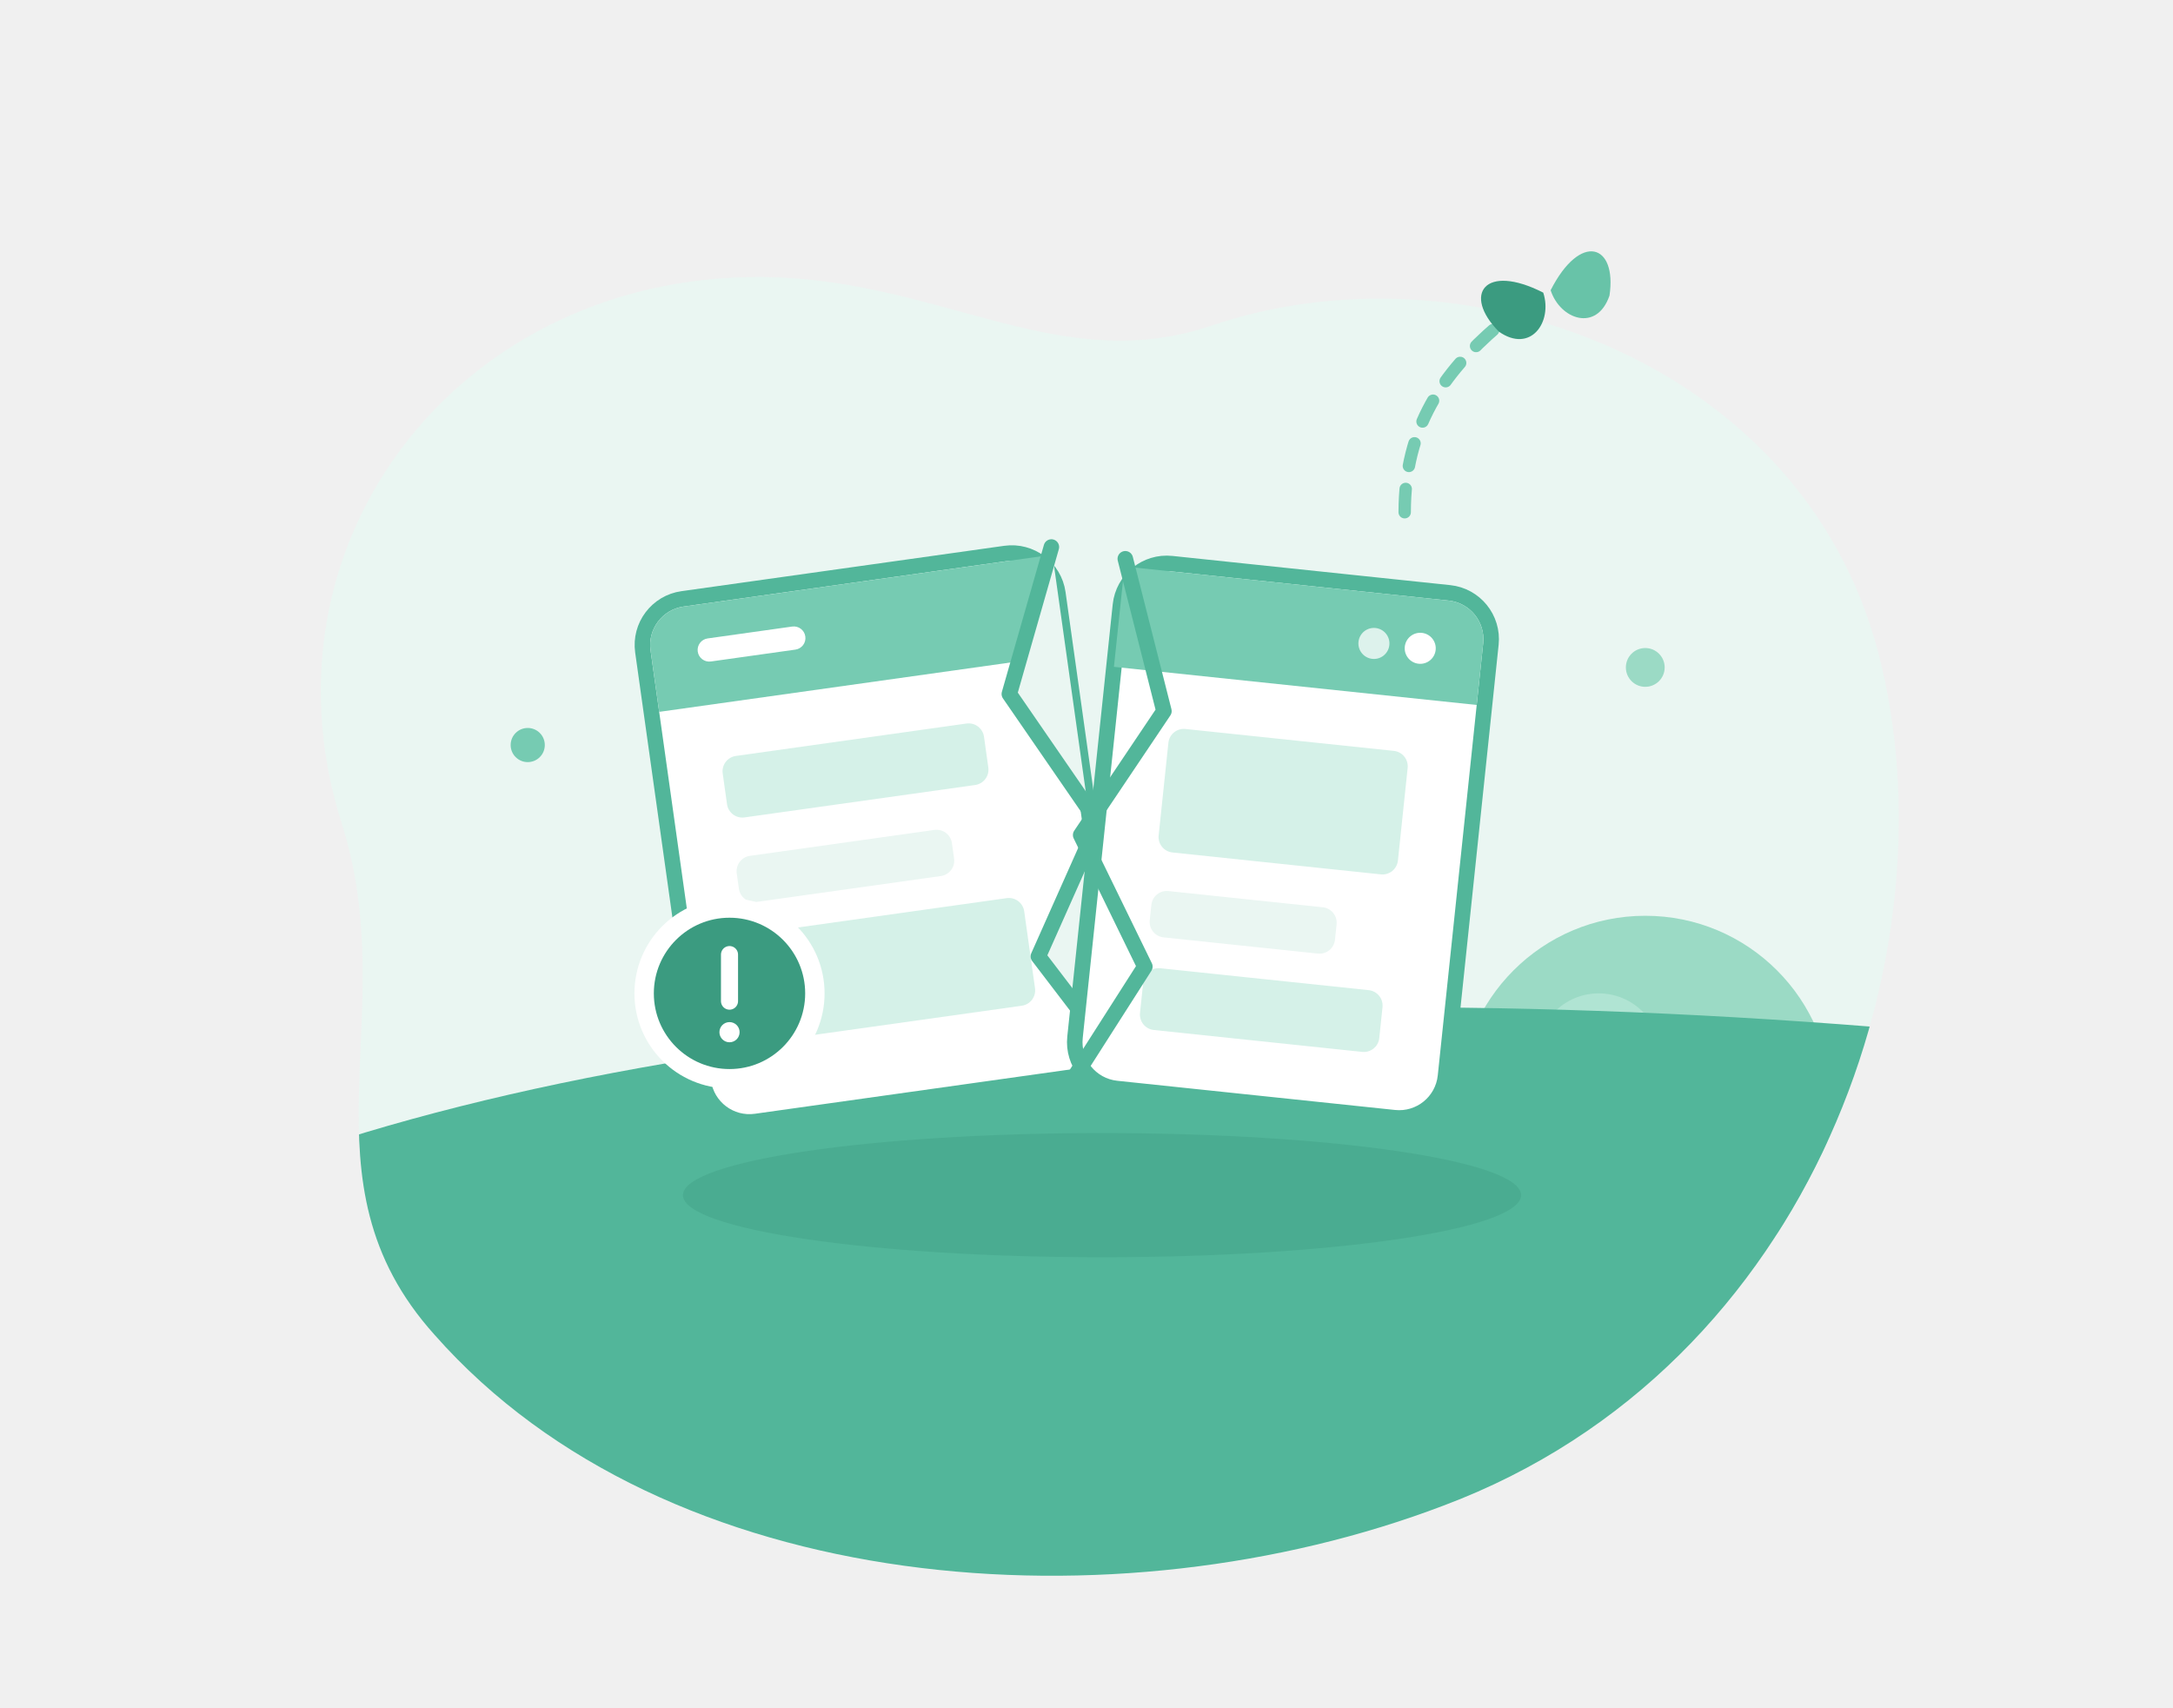
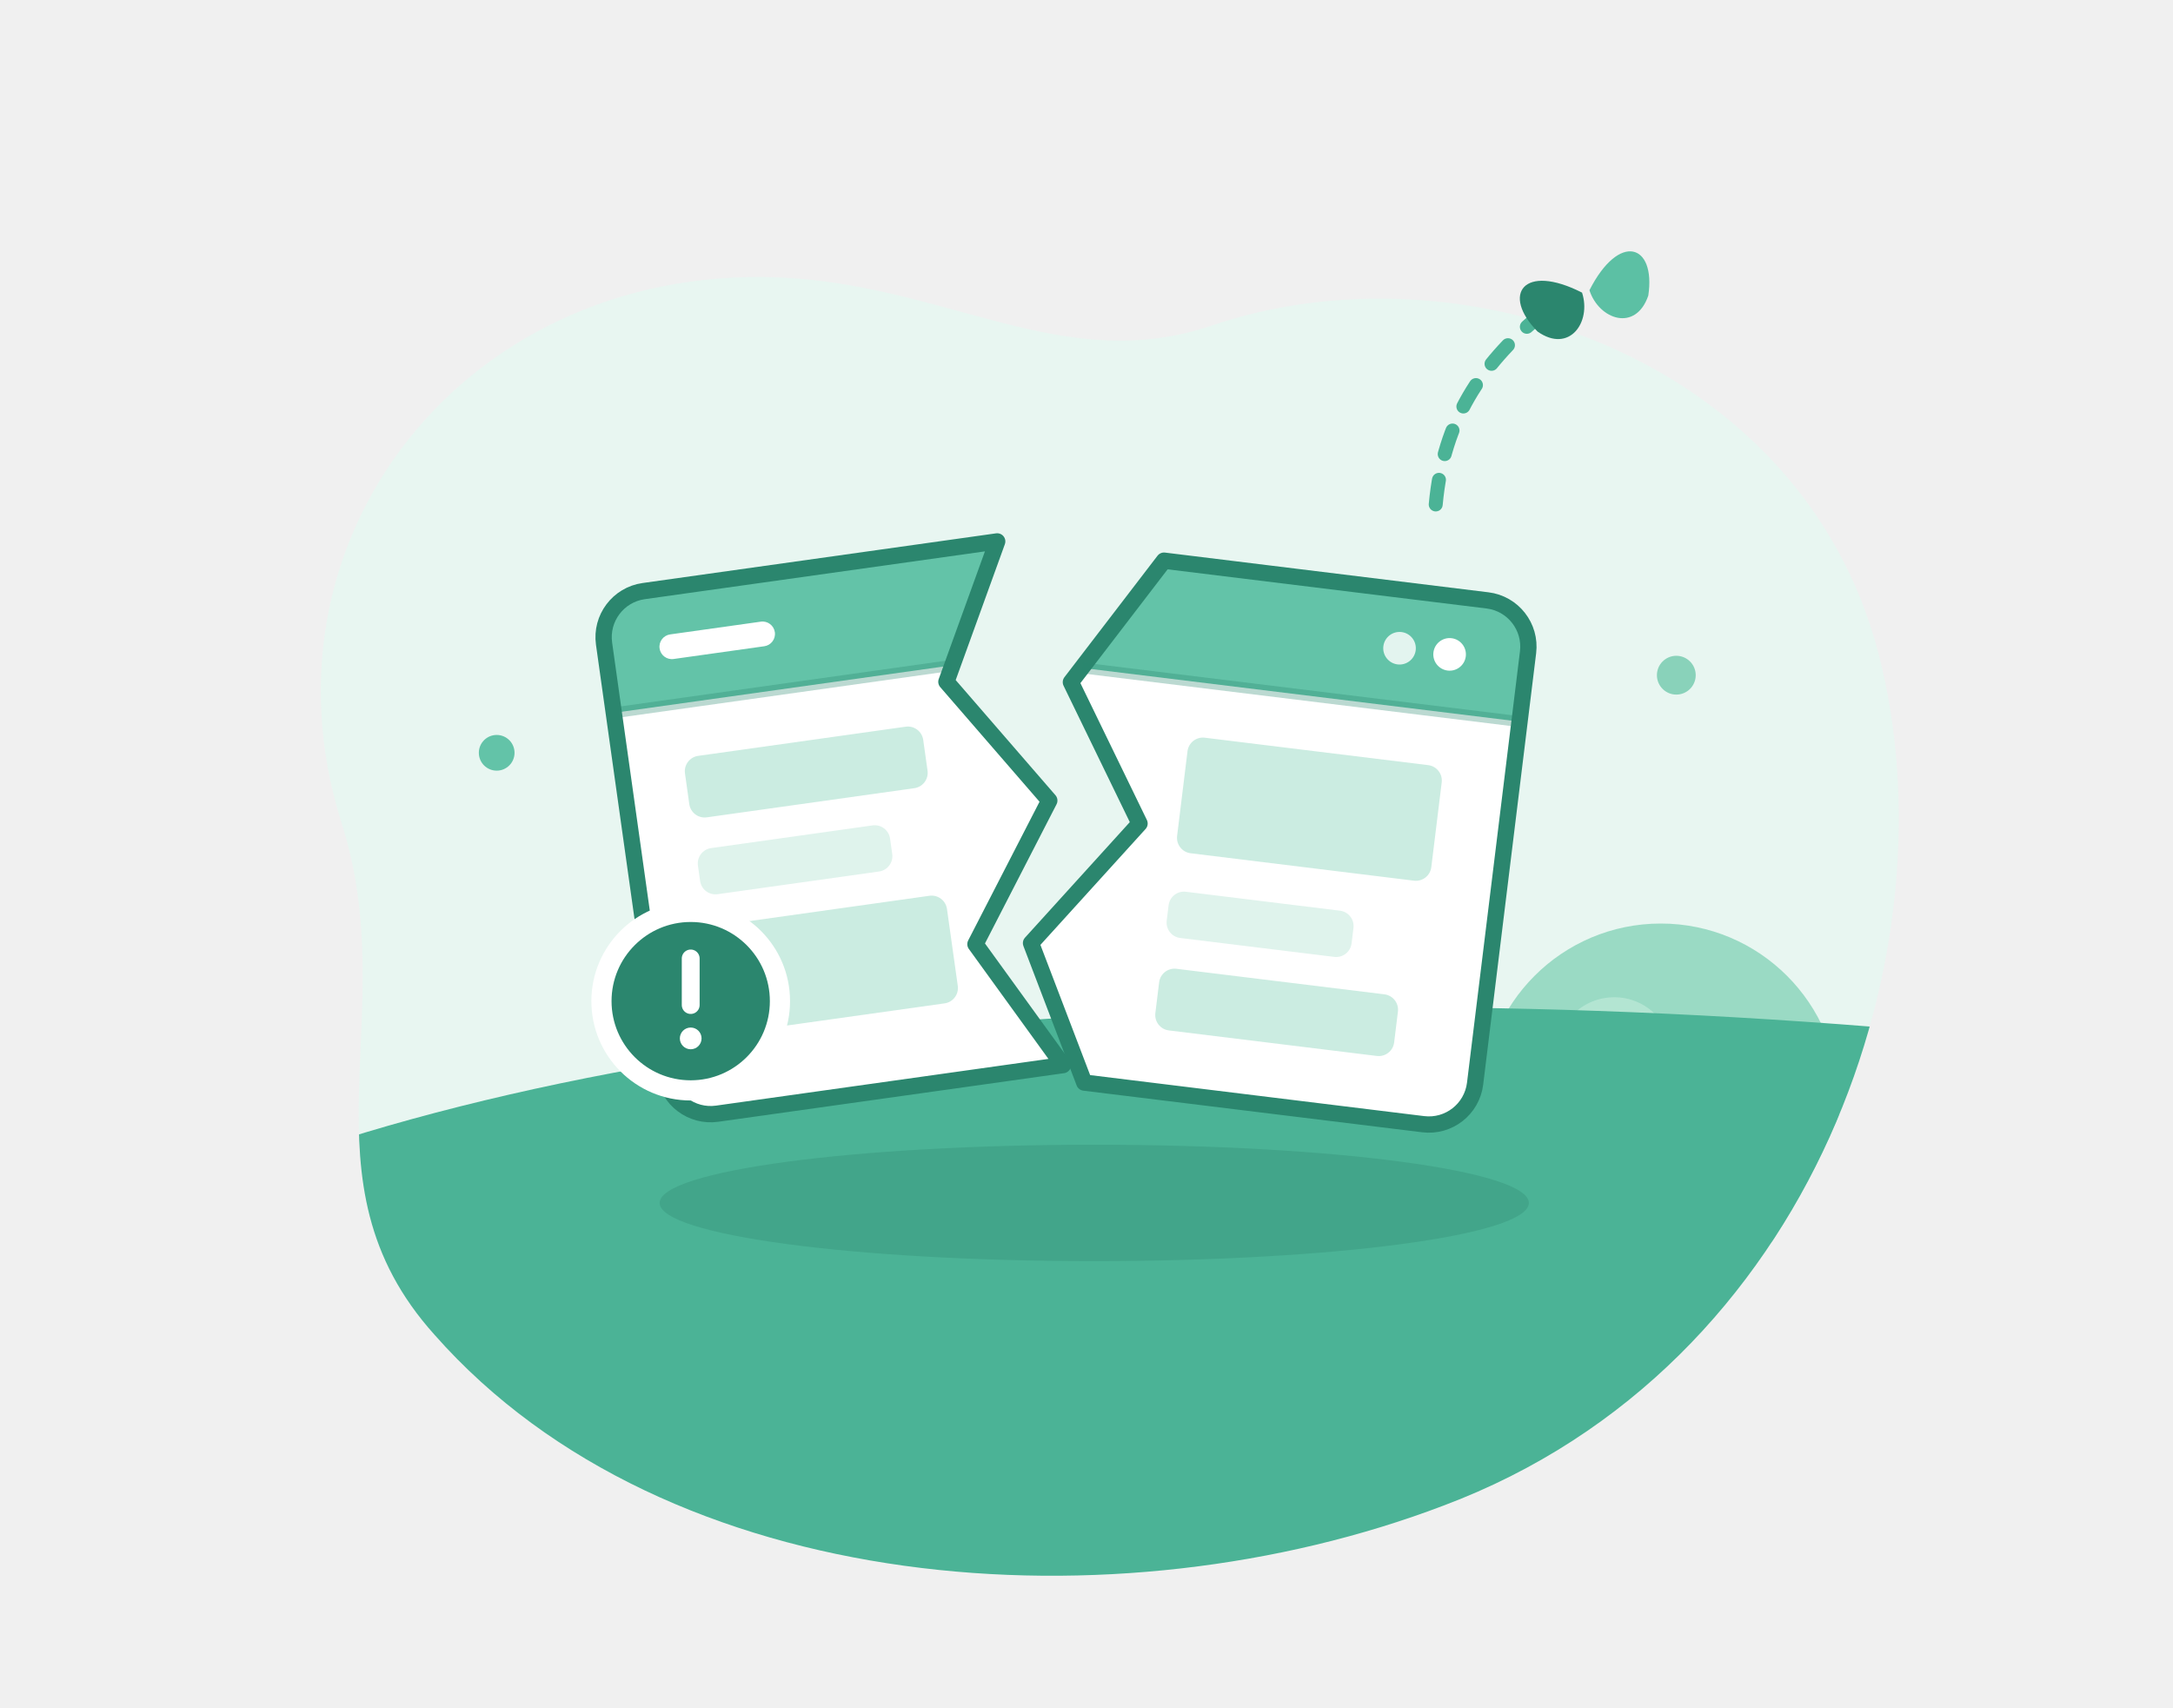
- <svg xmlns="http://www.w3.org/2000/svg" viewBox="0 0 280 220" fill="none">
+ <svg xmlns="http://www.w3.org/2000/svg" viewBox="0 0 280 220" fill="none" shape-rendering="geometricPrecision">
  <defs>
    <clipPath id="scene-clip">
      <path d="M44 106C32 68 62 32 104 36C124 38 138 48 156 42C188 31 232 46 242 84C252 122 234 176 186 194C144 210 86 206 56 172C38 152 52 131 44 106Z" />
    </clipPath>
+     <clipPath id="left-half-clip">
+       <path d="M6 0H52L43 17L54 34L42 51L51 68H6C2.686 68 0 65.314 0 62V6C0 2.686 2.686 0 6 0Z" />
+     </clipPath>
+     <clipPath id="right-half-clip">
+       <path d="M2 0H44C47.314 0 50 2.686 50 6V62C50 65.314 47.314 68 44 68H0L-9 51L3 34L-8 17L2 0Z" />
+     </clipPath>
  </defs>
-   <path d="M44 106C32 68 62 32 104 36C124 38 138 48 156 42C188 31 232 46 242 84C252 122 234 176 186 194C144 210 86 206 56 172C38 152 52 131 44 106Z" fill="#EAF6F2" />
+   <path d="M44 106C32 68 62 32 104 36C124 38 138 48 156 42C188 31 232 46 242 84C252 122 234 176 186 194C144 210 86 206 56 172C38 152 52 131 44 106Z" fill="#E8F6F1" />
  <g clip-path="url(#scene-clip)">
-     <circle cx="212" cy="142" r="24" fill="#9BDAC5" />
-     <circle cx="206" cy="136" r="8" fill="#BCE9DA" opacity="0.65" />
-     <path d="M20 156C72 132 162 124 260 134V220H20V156Z" fill="#52B69A" />
-     <ellipse cx="142" cy="154" rx="54" ry="8" fill="#3D9A80" opacity="0.35" />
+     <circle cx="214" cy="142" r="23" fill="#9ADAC4" />
+     <circle cx="208" cy="136" r="7.5" fill="#BEEAD9" opacity="0.7" />
+     <path d="M20 156C72 132 162 124 260 134V220H20V156Z" fill="#4BB396" />
+     <ellipse cx="141" cy="155" rx="56" ry="7.5" fill="#2F8870" opacity="0.32" />
  </g>
-   <g transform="translate(82 78) rotate(-8)">
-     <rect x="0" y="0" width="54" height="68" rx="6" fill="#FFFFFF" stroke="#52B69A" stroke-width="2" />
-     <path d="M1 6C1 3.239 3.239 1 6 1H53V14H1V6Z" fill="#76CBB2" />
-     <rect x="7" y="5.5" width="14" height="3" rx="1.5" fill="#FFFFFF" />
-     <rect x="8" y="21" width="34" height="8" rx="2" fill="#D5F1E8" />
-     <rect x="8" y="34" width="28" height="6" rx="2" fill="#EAF6F2" />
-     <rect x="8" y="44" width="36" height="14" rx="2" fill="#D5F1E8" />
-     <path d="M54 0L46 18L55 36L45 52L54 68" fill="#EAF6F2" />
-     <path d="M54 0L46 18L55 36L45 52L54 68" stroke="#52B69A" stroke-width="2" stroke-linecap="round" stroke-linejoin="round" />
+   <g transform="translate(77 77) rotate(-8)">
+     <g clip-path="url(#left-half-clip)">
+       <rect x="-4" y="-2" width="62" height="72" fill="#FFFFFF" />
+       <rect x="-4" y="0" width="62" height="15" fill="#63C3A8" />
+       <rect x="7" y="6" width="15" height="3.2" rx="1.6" fill="#FFFFFF" />
+       <rect x="8" y="22" width="31" height="8" rx="2" fill="#CBECE1" />
+       <rect x="8" y="34" width="25" height="6" rx="2" fill="#DFF3EC" />
+       <rect x="8" y="44" width="31" height="14" rx="2" fill="#CBECE1" />
+     </g>
+     <path d="M6 0H52L43 17L54 34L42 51L51 68H6C2.686 68 0 65.314 0 62V6C0 2.686 2.686 0 6 0Z" stroke="#2B866E" stroke-width="2.1" stroke-linecap="round" stroke-linejoin="round" />
+     <path d="M1 15H44" stroke="#2B866E" stroke-width="1.4" stroke-opacity="0.32" />
  </g>
-   <g transform="translate(145 72) rotate(6)">
-     <rect x="0" y="0" width="48" height="68" rx="6" fill="#FFFFFF" stroke="#52B69A" stroke-width="2" />
-     <path d="M0 1H42C44.761 1 47 3.239 47 6V14H0V1Z" fill="#76CBB2" />
-     <circle cx="39" cy="7.5" r="2" fill="#FFFFFF" />
-     <circle cx="33" cy="7.5" r="2" fill="#FFFFFF" opacity="0.75" />
-     <rect x="8" y="21" width="31" height="16" rx="2" fill="#D5F1E8" />
-     <rect x="8" y="42" width="24" height="6" rx="2" fill="#EAF6F2" />
-     <rect x="8" y="52" width="31" height="8" rx="2" fill="#D5F1E8" />
-     <path d="M0 0L7 19L-2 36L8 52L0 68" stroke="#52B69A" stroke-width="2" stroke-linecap="round" stroke-linejoin="round" />
+   <g transform="translate(148 72) rotate(7)">
+     <g clip-path="url(#right-half-clip)">
+       <rect x="-14" y="-2" width="68" height="72" fill="#FFFFFF" />
+       <rect x="-14" y="0" width="68" height="15" fill="#63C3A8" />
+       <circle cx="40" cy="7.5" r="2.1" fill="#FFFFFF" />
+       <circle cx="33.5" cy="7.5" r="2.1" fill="#FFFFFF" opacity="0.82" />
+       <rect x="8" y="22" width="33" height="15" rx="2" fill="#CBECE1" />
+       <rect x="8" y="42" width="24" height="6" rx="2" fill="#DFF3EC" />
+       <rect x="8" y="52" width="31" height="8" rx="2" fill="#CBECE1" />
+     </g>
+     <path d="M2 0H44C47.314 0 50 2.686 50 6V62C50 65.314 47.314 68 44 68H0L-9 51L3 34L-8 17L2 0Z" stroke="#2B866E" stroke-width="2.1" stroke-linecap="round" stroke-linejoin="round" />
+     <path d="M-6.8 15H49" stroke="#2B866E" stroke-width="1.4" stroke-opacity="0.32" />
  </g>
-   <circle cx="94" cy="128" r="11" fill="#3B9B80" stroke="#FFFFFF" stroke-width="2.5" />
-   <path d="M94 123V129" stroke="#FFFFFF" stroke-width="2.2" stroke-linecap="round" />
-   <circle cx="94" cy="133" r="1.3" fill="#FFFFFF" />
-   <path d="M181 66C181 55 186 48 193 42" stroke="#76CBB2" stroke-width="1.6" stroke-linecap="round" stroke-dasharray="3 3" />
-   <g transform="translate(197 32) rotate(-18)">
-     <path d="M0 6C-6 0 -10 3 -7 9C-4 13 0 10 0 6Z" fill="#3B9B80" />
-     <path d="M1 6C7 0 11 3 8 9C5 13 1 10 1 6Z" fill="#68C3A8" />
+   <circle cx="89" cy="129" r="11.5" fill="#2B866E" stroke="#FFFFFF" stroke-width="2.6" />
+   <path d="M89 123.5V129.5" stroke="#FFFFFF" stroke-width="2.3" stroke-linecap="round" />
+   <circle cx="89" cy="133.8" r="1.4" fill="#FFFFFF" />
+   <path d="M185 65C186 54 191 47 198 41" stroke="#4BB396" stroke-width="1.8" stroke-linecap="round" stroke-dasharray="3.2 3.4" />
+   <g transform="translate(202 32) rotate(-18)">
+     <path d="M0 6C-6 0 -10 3 -7 9C-4 13 0 10 0 6Z" fill="#2B866E" />
+     <path d="M1 6C7 0 11 3 8 9C5 13 1 10 1 6Z" fill="#5CC0A4" />
  </g>
-   <circle cx="68" cy="96" r="2.2" fill="#76CBB2" />
-   <circle cx="212" cy="86" r="2.5" fill="#9BDAC5" />
+   <circle cx="64" cy="97" r="2.3" fill="#63C3A8" />
+   <circle cx="216" cy="87" r="2.5" fill="#89D2BA" />
</svg>
